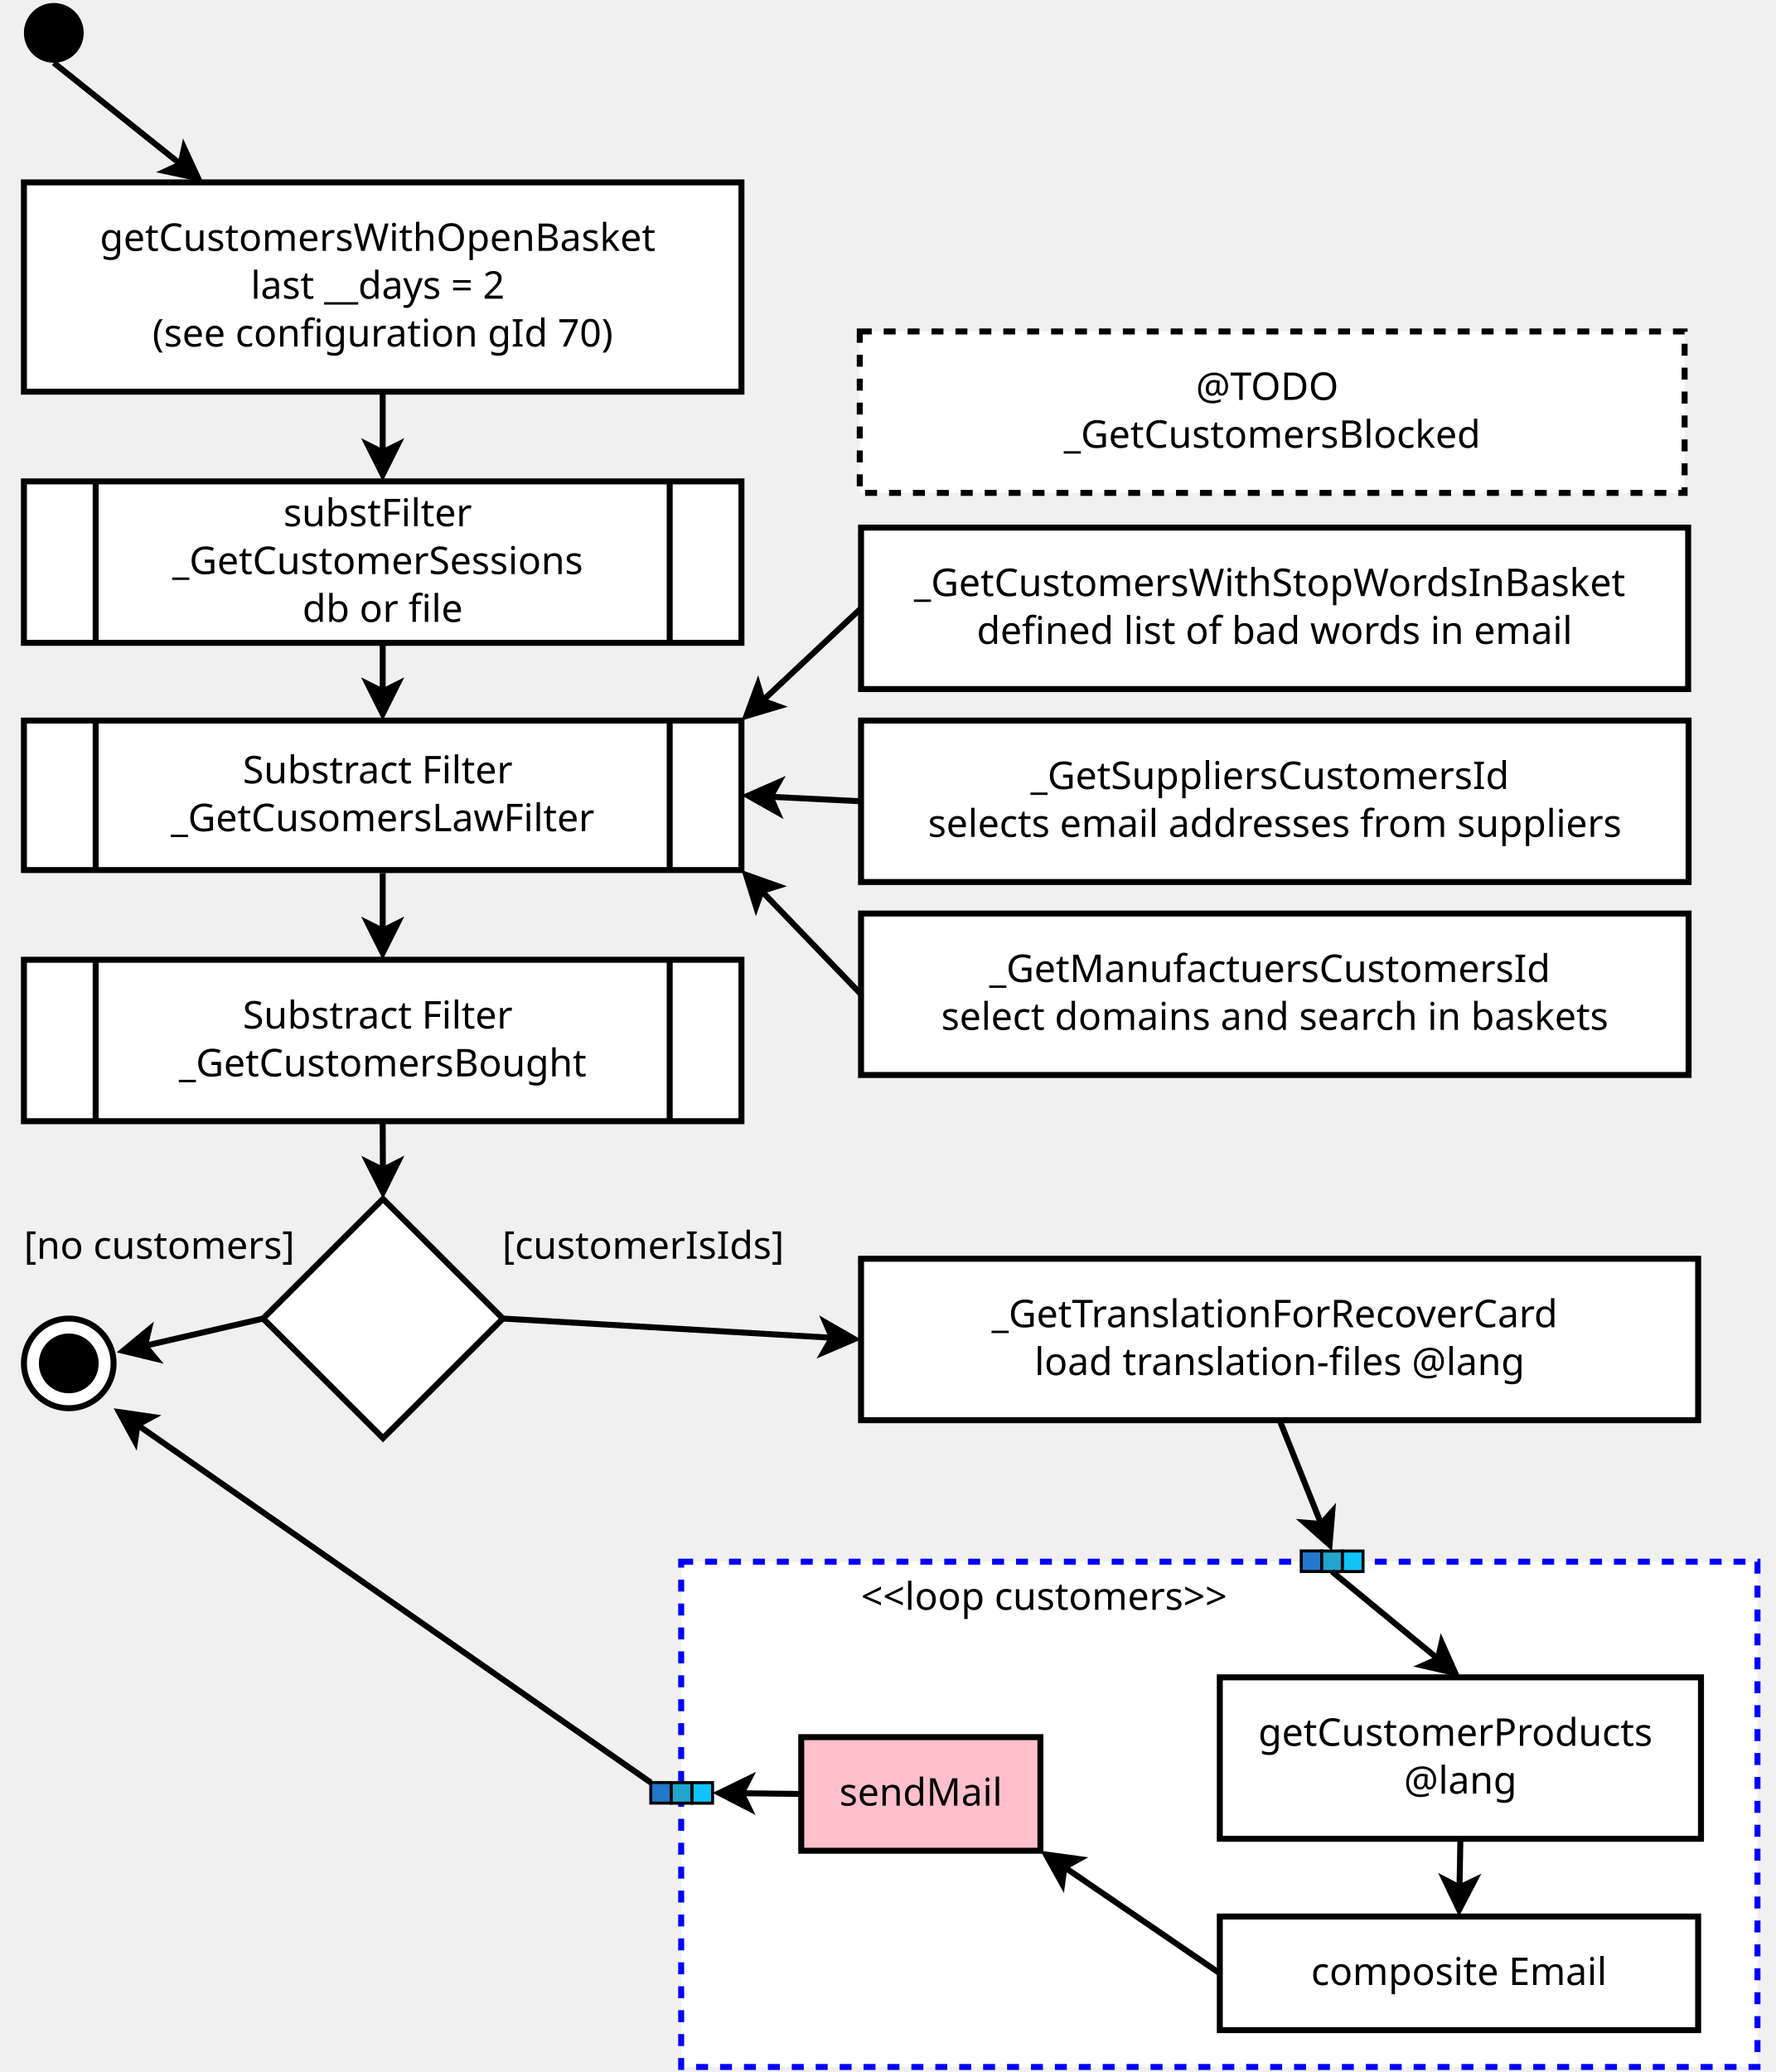
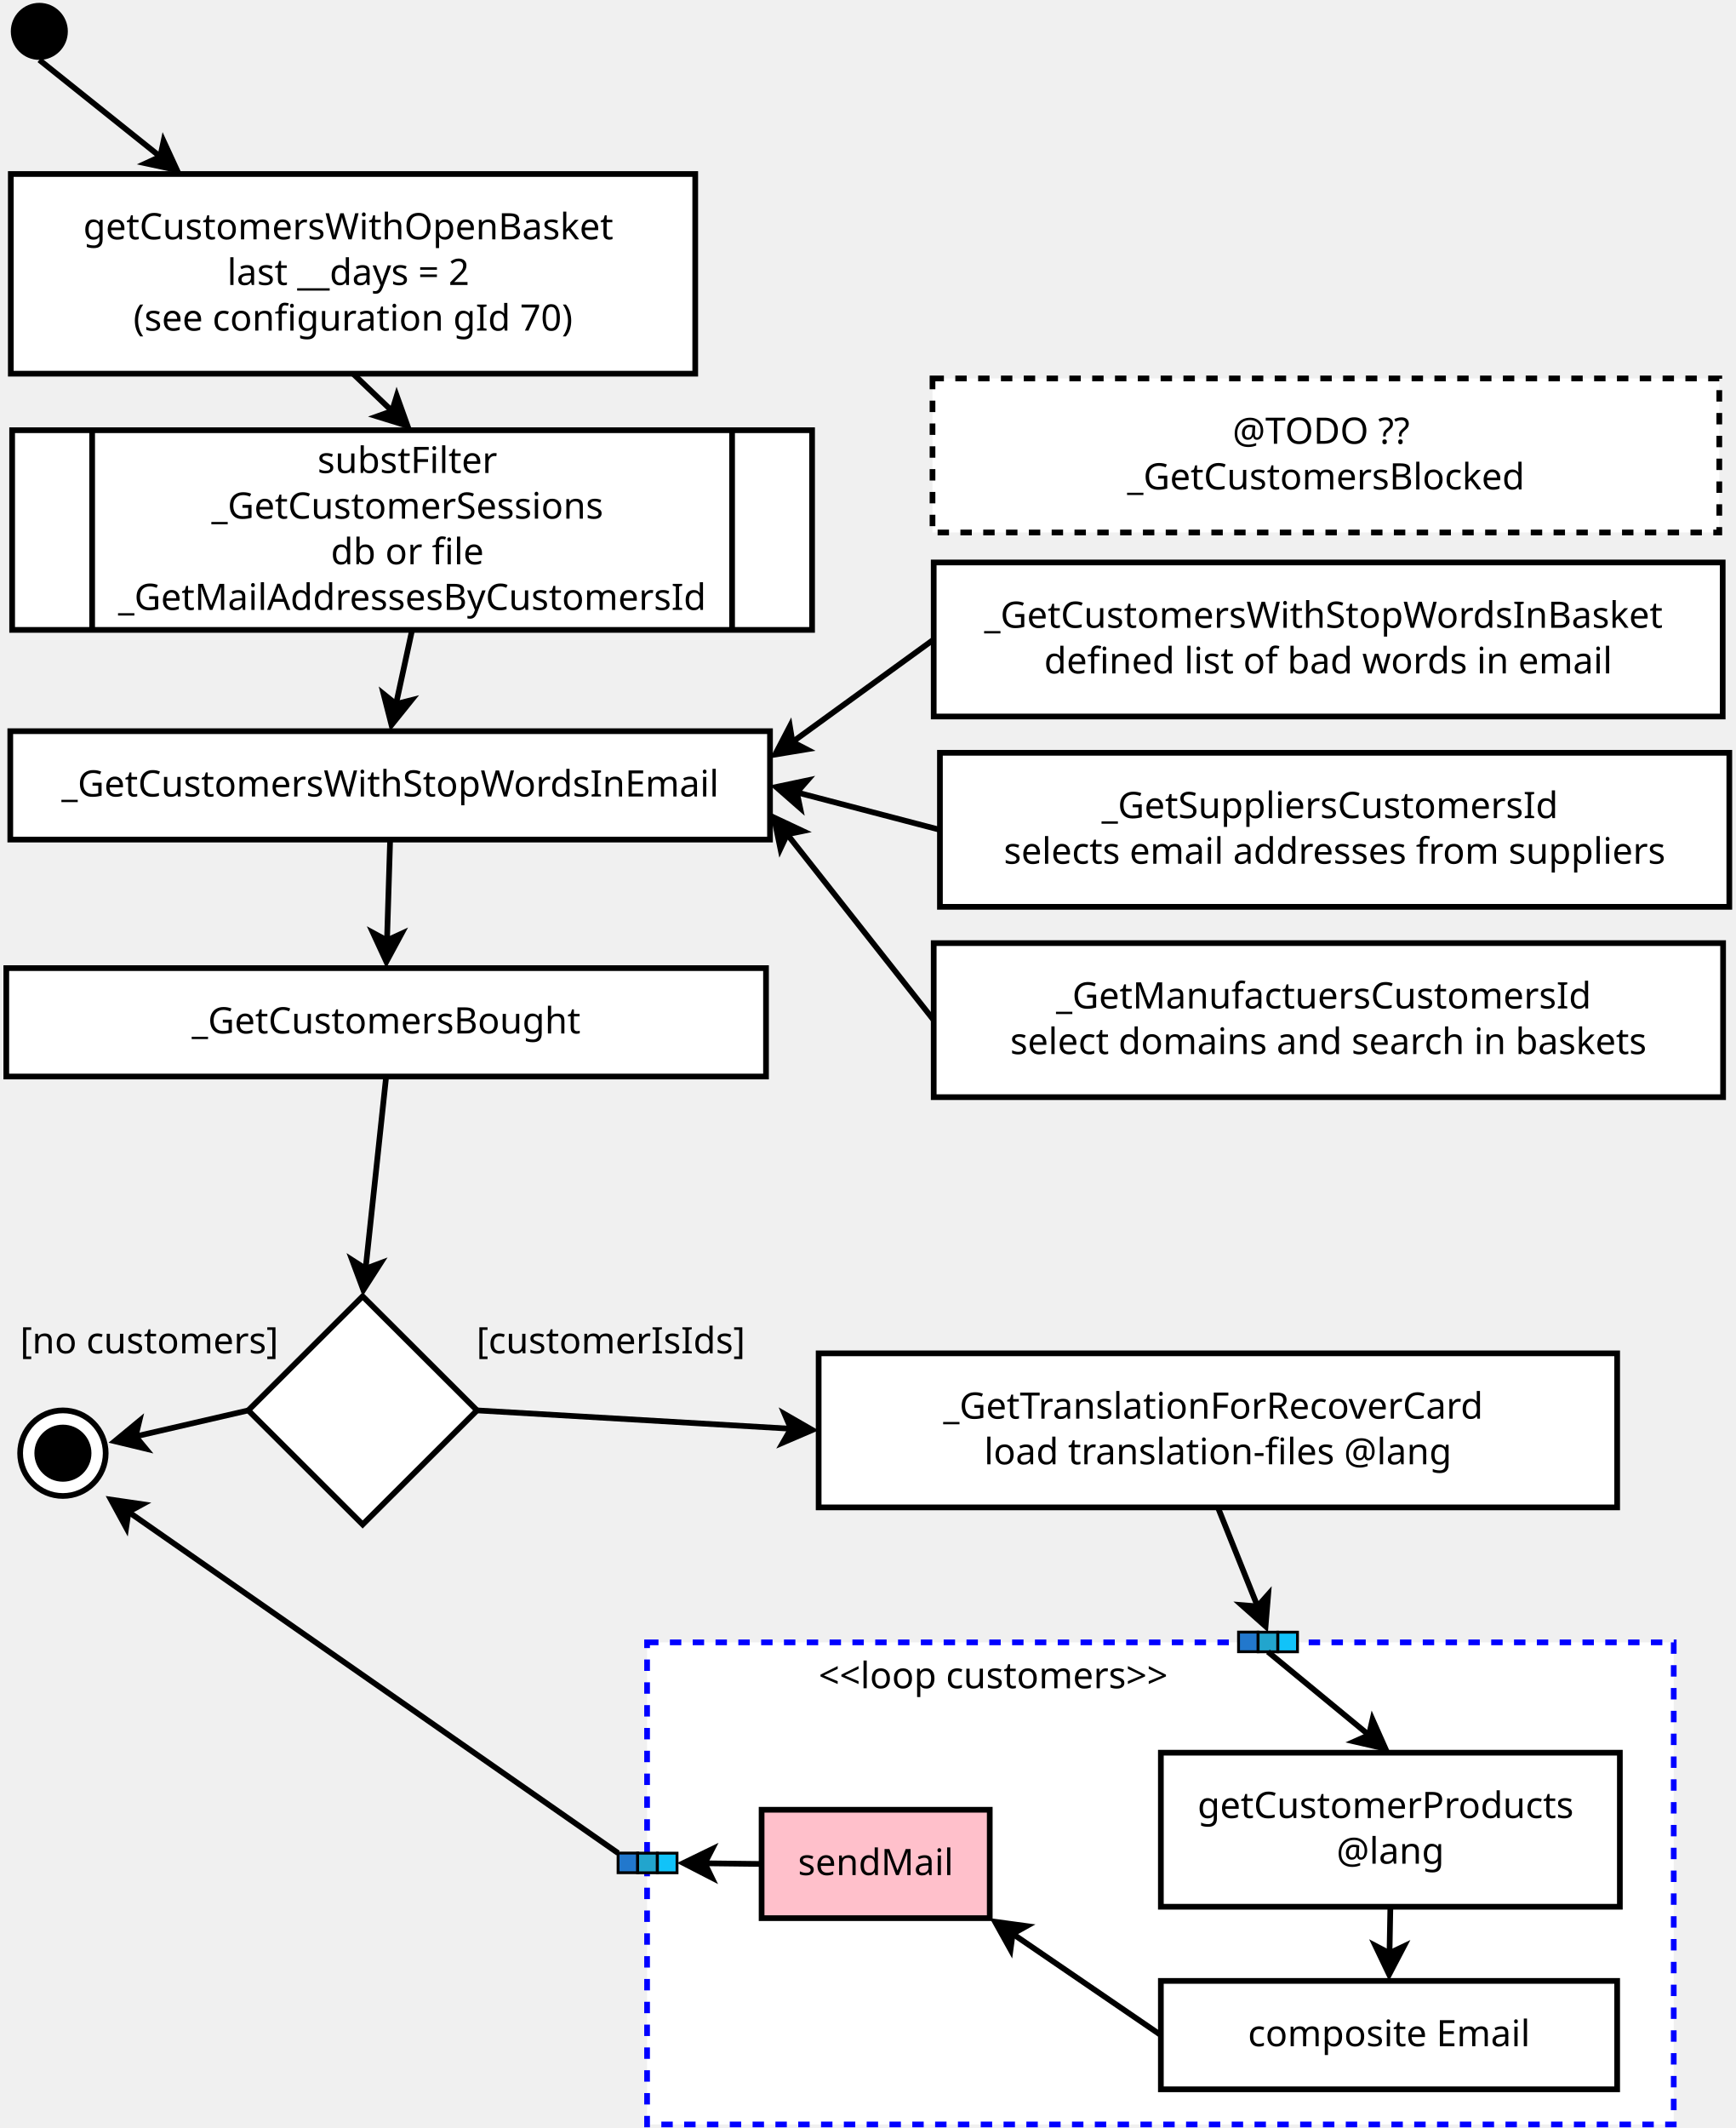
- <svg xmlns="http://www.w3.org/2000/svg" width="30cm" height="35cm" viewBox="98 119 582 693">
-   <g>
-     <rect style="fill: #ffffff" x="319.84" y="641.32" width="360" height="169" />
-     <rect style="fill: none; fill-opacity:0; stroke-width: 2; stroke-dasharray: 4; stroke: #0000ff" x="319.84" y="641.32" width="360" height="169" />
-     <text font-size="12.8" style="fill: #000000;text-anchor:middle;font-family:sans-serif;font-style:normal;font-weight:normal" x="499.84" y="729.72">
-       <tspan x="499.84" y="729.72" />
+ <svg xmlns="http://www.w3.org/2000/svg" width="31cm" height="38cm" viewBox="97 119 607 746">
+   <g>
+     <rect style="fill: #ffffff" x="323.112" y="694.755" width="360" height="169" />
+     <rect style="fill: none; fill-opacity:0; stroke-width: 2; stroke-dasharray: 4; stroke: #0000ff" x="323.112" y="694.755" width="360" height="169" />
+     <text font-size="12.8" style="fill: #000000;text-anchor:middle;font-family:sans-serif;font-style:normal;font-weight:normal" x="503.112" y="783.155">
+       <tspan x="503.112" y="783.155" />
    </text>
  </g>
  <g>
    <line style="fill: none; fill-opacity:0; stroke-width: 2; stroke: #000000" x1="110" y1="140" x2="152.397" y2="173.918" />
    <polygon style="fill: #000000" points="158.254,178.603 147.322,176.261 152.397,173.918 153.569,168.452 " />
    <polygon style="fill: none; fill-opacity:0; stroke-width: 2; stroke: #000000" points="158.254,178.603 147.322,176.261 152.397,173.918 153.569,168.452 " />
  </g>
  <text font-size="12.8" style="fill: #000000;text-anchor:start;font-family:sans-serif;font-style:normal;font-weight:normal" x="374" y="241">
    <tspan x="374" y="241" />
  </text>
  <g>
    <rect style="fill: #ffffff" x="100" y="180" width="240" height="70" />
    <rect style="fill: none; fill-opacity:0; stroke-width: 2; stroke: #000000" x="100" y="180" width="240" height="70" />
    <text font-size="12.8" style="fill: #000000;text-anchor:middle;font-family:sans-serif;font-style:normal;font-weight:normal" x="220" y="202.9">
      <tspan x="220" y="202.9">getCustomersWithOpenBasket</tspan>
      <tspan x="220" y="218.9">last __days = 2</tspan>
      <tspan x="220" y="234.9">(see configuration gId 70)</tspan>
    </text>
  </g>
  <g>
-     <line style="fill: none; fill-opacity:0; stroke-width: 2; stroke: #000000" x1="220" y1="334" x2="220" y2="350.264" />
-     <polygon style="fill: #000000" points="220,357.764 215,347.764 220,350.264 225,347.764 " />
-     <polygon style="fill: none; fill-opacity:0; stroke-width: 2; stroke: #000000" points="220,357.764 215,347.764 220,350.264 225,347.764 " />
-   </g>
-   <g>
-     <line style="fill: none; fill-opacity:0; stroke-width: 2; stroke: #000000" x1="220" y1="250" x2="220" y2="270.264" />
-     <polygon style="fill: #000000" points="220,277.764 215,267.764 220,270.264 225,267.764 " />
-     <polygon style="fill: none; fill-opacity:0; stroke-width: 2; stroke: #000000" points="220,277.764 215,267.764 220,270.264 225,267.764 " />
-   </g>
-   <g>
-     <line style="fill: none; fill-opacity:0; stroke-width: 2; stroke: #000000" x1="220" y1="494" x2="220.067" y2="510.264" />
-     <polygon style="fill: #000000" points="220.097,517.764 215.056,507.785 220.067,510.264 225.056,507.744 " />
-     <polygon style="fill: none; fill-opacity:0; stroke-width: 2; stroke: #000000" points="220.097,517.764 215.056,507.785 220.067,510.264 225.056,507.744 " />
-   </g>
-   <g>
-     <rect style="fill: #ffffff" x="380" y="540" width="280" height="54" />
-     <rect style="fill: none; fill-opacity:0; stroke-width: 2; stroke: #000000" x="380" y="540" width="280" height="54" />
-     <text font-size="12.8" style="fill: #000000;text-anchor:middle;font-family:sans-serif;font-style:normal;font-weight:normal" x="520" y="562.9">
-       <tspan x="520" y="562.9">_GetTranslationForRecoverCard</tspan>
-       <tspan x="520" y="578.9">load translation-files @lang</tspan>
-     </text>
-   </g>
-   <g>
-     <polygon style="fill: #ffffff" points="220.107,520 260.213,560 220.107,600 180,560 " />
-     <polygon style="fill: none; fill-opacity:0; stroke-width: 2; stroke: #000000" points="220.107,520 260.213,560 220.107,600 180,560 " />
-     <text font-size="12.8" style="fill: #000000;text-anchor:middle;font-family:sans-serif;font-style:normal;font-weight:normal" x="220.107" y="563.9">
-       <tspan x="220.107" y="563.9" />
-     </text>
-   </g>
-   <g>
-     <line style="fill: none; fill-opacity:0; stroke-width: 2; stroke: #000000" x1="260.213" y1="560" x2="370.281" y2="566.432" />
-     <polygon style="fill: #000000" points="377.768,566.87 367.493,571.278 370.281,566.432 368.076,561.295 " />
-     <polygon style="fill: none; fill-opacity:0; stroke-width: 2; stroke: #000000" points="377.768,566.87 367.493,571.278 370.281,566.432 368.076,561.295 " />
-   </g>
-   <text font-size="12.8" style="fill: #000000;text-anchor:start;font-family:sans-serif;font-style:normal;font-weight:normal" x="260" y="540">
-     <tspan x="260" y="540">[customerIsIds]</tspan>
-   </text>
-   <g>
-     <line style="fill: none; fill-opacity:0; stroke-width: 2; stroke: #000000" x1="180" y1="560" x2="140.491" y2="569.118" />
-     <polygon style="fill: #000000" points="133.183,570.804 141.802,563.683 140.491,569.118 144.051,573.427 " />
-     <polygon style="fill: none; fill-opacity:0; stroke-width: 2; stroke: #000000" points="133.183,570.804 141.802,563.683 140.491,569.118 144.051,573.427 " />
-   </g>
-   <text font-size="12.8" style="fill: #000000;text-anchor:start;font-family:sans-serif;font-style:normal;font-weight:normal" x="100" y="540">
-     <tspan x="100" y="540">[no customers]</tspan>
-   </text>
-   <g>
-     <line style="fill: none; fill-opacity:0; stroke-width: 2; stroke: #000000" x1="520" y1="594" x2="533.918" y2="628.712" />
-     <polygon style="fill: #000000" points="536.709,635.673 528.347,628.252 533.918,628.712 537.629,624.531 " />
-     <polygon style="fill: none; fill-opacity:0; stroke-width: 2; stroke: #000000" points="536.709,635.673 528.347,628.252 533.918,628.712 537.629,624.531 " />
-   </g>
-   <g>
-     <rect style="fill: #ffc0cb" x="360" y="700" width="80" height="38" />
-     <rect style="fill: none; fill-opacity:0; stroke-width: 2; stroke: #000000" x="360" y="700" width="80" height="38" />
-     <text font-size="12.8" style="fill: #000000;text-anchor:middle;font-family:sans-serif;font-style:normal;font-weight:normal" x="400" y="722.9">
-       <tspan x="400" y="722.9">sendMail</tspan>
-     </text>
-   </g>
-   <g>
-     <line style="fill: none; fill-opacity:0; stroke-width: 2; stroke: #000000" x1="360" y1="719" x2="340.079" y2="718.769" />
-     <polygon style="fill: #000000" points="332.58,718.682 342.637,713.799 340.079,718.769 342.521,723.798 " />
-     <polygon style="fill: none; fill-opacity:0; stroke-width: 2; stroke: #000000" points="332.58,718.682 342.637,713.799 340.079,718.769 342.521,723.798 " />
-   </g>
-   <g>
-     <ellipse style="fill: #ffffff" cx="115" cy="575" rx="15" ry="15" />
-     <ellipse style="fill: none; fill-opacity:0; stroke-width: 2; stroke: #000000" cx="115" cy="575" rx="15" ry="15" />
-     <ellipse style="fill: #000000" cx="115" cy="575" rx="10" ry="10" />
+     <line style="fill: none; fill-opacity:0; stroke-width: 2; stroke: #000000" x1="240.72" y1="339.819" x2="235.08" y2="365.81" />
+     <polygon style="fill: #000000" points="233.489,373.139 230.724,362.306 235.08,365.81 240.496,364.427 " />
+     <polygon style="fill: none; fill-opacity:0; stroke-width: 2; stroke: #000000" points="233.489,373.139 230.724,362.306 235.08,365.81 240.496,364.427 " />
+   </g>
+   <g>
+     <line style="fill: none; fill-opacity:0; stroke-width: 2; stroke: #000000" x1="220" y1="250" x2="233.684" y2="263.089" />
+     <polygon style="fill: #000000" points="239.104,268.273 228.421,264.974 233.684,263.089 235.334,257.748 " />
+     <polygon style="fill: none; fill-opacity:0; stroke-width: 2; stroke: #000000" points="239.104,268.273 228.421,264.974 233.684,263.089 235.334,257.748 " />
+   </g>
+   <g>
+     <line style="fill: none; fill-opacity:0; stroke-width: 2; stroke: #000000" x1="231.616" y1="496.389" x2="224.413" y2="563.754" />
+     <polygon style="fill: #000000" points="223.616,571.211 219.707,560.737 224.413,563.754 229.651,561.8 " />
+     <polygon style="fill: none; fill-opacity:0; stroke-width: 2; stroke: #000000" points="223.616,571.211 219.707,560.737 224.413,563.754 229.651,561.8 " />
+   </g>
+   <g>
+     <rect style="fill: #ffffff" x="383.272" y="593.435" width="280" height="54" />
+     <rect style="fill: none; fill-opacity:0; stroke-width: 2; stroke: #000000" x="383.272" y="593.435" width="280" height="54" />
+     <text font-size="12.8" style="fill: #000000;text-anchor:middle;font-family:sans-serif;font-style:normal;font-weight:normal" x="523.272" y="616.335">
+       <tspan x="523.272" y="616.335">_GetTranslationForRecoverCard</tspan>
+       <tspan x="523.272" y="632.335">load translation-files @lang</tspan>
+     </text>
+   </g>
+   <g>
+     <polygon style="fill: #ffffff" points="223.378,573.435 263.485,613.435 223.378,653.435 183.272,613.435 " />
+     <polygon style="fill: none; fill-opacity:0; stroke-width: 2; stroke: #000000" points="223.378,573.435 263.485,613.435 223.378,653.435 183.272,613.435 " />
+     <text font-size="12.8" style="fill: #000000;text-anchor:middle;font-family:sans-serif;font-style:normal;font-weight:normal" x="223.378" y="617.335">
+       <tspan x="223.378" y="617.335" />
+     </text>
+   </g>
+   <g>
+     <line style="fill: none; fill-opacity:0; stroke-width: 2; stroke: #000000" x1="263.485" y1="613.435" x2="373.552" y2="619.867" />
+     <polygon style="fill: #000000" points="381.039,620.304 370.765,624.713 373.552,619.867 371.348,614.73 " />
+     <polygon style="fill: none; fill-opacity:0; stroke-width: 2; stroke: #000000" points="381.039,620.304 370.765,624.713 373.552,619.867 371.348,614.73 " />
+   </g>
+   <text font-size="12.8" style="fill: #000000;text-anchor:start;font-family:sans-serif;font-style:normal;font-weight:normal" x="263.272" y="593.435">
+     <tspan x="263.272" y="593.435">[customerIsIds]</tspan>
+   </text>
+   <g>
+     <line style="fill: none; fill-opacity:0; stroke-width: 2; stroke: #000000" x1="183.272" y1="613.435" x2="143.762" y2="622.552" />
+     <polygon style="fill: #000000" points="136.454,624.239 145.074,617.118 143.762,622.552 147.323,626.862 " />
+     <polygon style="fill: none; fill-opacity:0; stroke-width: 2; stroke: #000000" points="136.454,624.239 145.074,617.118 143.762,622.552 147.323,626.862 " />
+   </g>
+   <text font-size="12.8" style="fill: #000000;text-anchor:start;font-family:sans-serif;font-style:normal;font-weight:normal" x="103.272" y="593.435">
+     <tspan x="103.272" y="593.435">[no customers]</tspan>
+   </text>
+   <g>
+     <line style="fill: none; fill-opacity:0; stroke-width: 2; stroke: #000000" x1="523.272" y1="647.435" x2="537.189" y2="682.146" />
+     <polygon style="fill: #000000" points="539.98,689.107 531.618,681.686 537.189,682.146 540.899,677.965 " />
+     <polygon style="fill: none; fill-opacity:0; stroke-width: 2; stroke: #000000" points="539.98,689.107 531.618,681.686 537.189,682.146 540.899,677.965 " />
+   </g>
+   <g>
+     <rect style="fill: #ffc0cb" x="363.272" y="753.435" width="80" height="38" />
+     <rect style="fill: none; fill-opacity:0; stroke-width: 2; stroke: #000000" x="363.272" y="753.435" width="80" height="38" />
+     <text font-size="12.8" style="fill: #000000;text-anchor:middle;font-family:sans-serif;font-style:normal;font-weight:normal" x="403.272" y="776.335">
+       <tspan x="403.272" y="776.335">sendMail</tspan>
+     </text>
+   </g>
+   <g>
+     <line style="fill: none; fill-opacity:0; stroke-width: 2; stroke: #000000" x1="363.272" y1="772.435" x2="343.35" y2="772.204" />
+     <polygon style="fill: #000000" points="335.851,772.118 345.908,767.234 343.35,772.204 345.792,777.233 " />
+     <polygon style="fill: none; fill-opacity:0; stroke-width: 2; stroke: #000000" points="335.851,772.118 345.908,767.234 343.35,772.204 345.792,777.233 " />
+   </g>
+   <g>
+     <ellipse style="fill: #ffffff" cx="118.272" cy="628.435" rx="15" ry="15" />
+     <ellipse style="fill: none; fill-opacity:0; stroke-width: 2; stroke: #000000" cx="118.272" cy="628.435" rx="15" ry="15" />
+     <ellipse style="fill: #000000" cx="118.272" cy="628.435" rx="10" ry="10" />
  </g>
  <ellipse style="fill: #000000" cx="110" cy="130" rx="10" ry="10" />
  <g>
-     <rect style="fill: #ffffff" x="380" y="424.54" width="276.8" height="54" />
-     <rect style="fill: none; fill-opacity:0; stroke-width: 2; stroke: #000000" x="380" y="424.54" width="276.8" height="54" />
-     <text font-size="12.8" style="fill: #000000;text-anchor:middle;font-family:sans-serif;font-style:normal;font-weight:normal" x="518.4" y="447.44">
-       <tspan x="518.4" y="447.44">_GetManufactuersCustomersId</tspan>
-       <tspan x="518.4" y="463.44">select domains and search in baskets</tspan>
-     </text>
-   </g>
-   <g>
-     <rect style="fill: #ffffff" x="100" y="280" width="240" height="54" />
-     <rect style="fill: none; fill-opacity:0; stroke-width: 2; stroke: #000000" x="100" y="280" width="240" height="54" />
-     <line style="fill: none; fill-opacity:0; stroke-width: 2; stroke: #000000" x1="124" y1="280" x2="124" y2="334" />
-     <line style="fill: none; fill-opacity:0; stroke-width: 2; stroke: #000000" x1="316" y1="280" x2="316" y2="334" />
-     <text font-size="12.8" style="fill: #000000;text-anchor:middle;font-family:sans-serif;font-style:normal;font-weight:normal" x="220" y="295">
-       <tspan x="220" y="295">substFilter</tspan>
-       <tspan x="220" y="311">_GetCustomerSessions</tspan>
-       <tspan x="220" y="327">db or file</tspan>
-     </text>
-   </g>
-   <g>
-     <rect style="fill: #ffffff" x="100" y="360" width="240" height="50" />
-     <rect style="fill: none; fill-opacity:0; stroke-width: 2; stroke: #000000" x="100" y="360" width="240" height="50" />
-     <line style="fill: none; fill-opacity:0; stroke-width: 2; stroke: #000000" x1="124" y1="360" x2="124" y2="410" />
-     <line style="fill: none; fill-opacity:0; stroke-width: 2; stroke: #000000" x1="316" y1="360" x2="316" y2="410" />
-     <text font-size="12.8" style="fill: #000000;text-anchor:middle;font-family:sans-serif;font-style:normal;font-weight:normal" x="220" y="381">
-       <tspan x="220" y="381">Substract Filter</tspan>
-       <tspan x="220" y="397">_GetCusomersLawFilter</tspan>
-     </text>
-   </g>
-   <g>
-     <line style="fill: none; fill-opacity:0; stroke-width: 2; stroke: #000000" x1="380" y1="451.54" x2="346.753" y2="417.013" />
-     <polygon style="fill: #000000" points="341.551,411.611 352.089,415.346 346.753,417.013 344.886,422.282 " />
-     <polygon style="fill: none; fill-opacity:0; stroke-width: 2; stroke: #000000" points="341.551,411.611 352.089,415.346 346.753,417.013 344.886,422.282 " />
-   </g>
-   <g>
-     <rect style="fill: #ffffff" x="100" y="440" width="240" height="54" />
-     <rect style="fill: none; fill-opacity:0; stroke-width: 2; stroke: #000000" x="100" y="440" width="240" height="54" />
-     <line style="fill: none; fill-opacity:0; stroke-width: 2; stroke: #000000" x1="124" y1="440" x2="124" y2="494" />
-     <line style="fill: none; fill-opacity:0; stroke-width: 2; stroke: #000000" x1="316" y1="440" x2="316" y2="494" />
-     <text font-size="12.8" style="fill: #000000;text-anchor:middle;font-family:sans-serif;font-style:normal;font-weight:normal" x="220" y="463">
-       <tspan x="220" y="463">Substract Filter</tspan>
-       <tspan x="220" y="479">_GetCustomersBought</tspan>
-     </text>
-   </g>
-   <g>
-     <line style="fill: none; fill-opacity:0; stroke-width: 2; stroke: #000000" x1="220" y1="411.003" x2="220" y2="430.264" />
-     <polygon style="fill: #000000" points="220,437.764 215,427.764 220,430.264 225,427.764 " />
-     <polygon style="fill: none; fill-opacity:0; stroke-width: 2; stroke: #000000" points="220,437.764 215,427.764 220,430.264 225,427.764 " />
-   </g>
-   <g>
-     <line style="fill: none; fill-opacity:0; stroke-width: 2; stroke: #000000" x1="580.475" y1="734" x2="580.178" y2="750.266" />
-     <polygon style="fill: #000000" points="580.041,757.764 575.224,747.675 580.178,750.266 585.223,747.857 " />
-     <polygon style="fill: none; fill-opacity:0; stroke-width: 2; stroke: #000000" points="580.041,757.764 575.224,747.675 580.178,750.266 585.223,747.857 " />
-   </g>
-   <g>
-     <rect style="fill: #ffffff" x="500" y="760" width="160" height="38" />
-     <rect style="fill: none; fill-opacity:0; stroke-width: 2; stroke: #000000" x="500" y="760" width="160" height="38" />
-     <text font-size="12.8" style="fill: #000000;text-anchor:middle;font-family:sans-serif;font-style:normal;font-weight:normal" x="580" y="782.9">
-       <tspan x="580" y="782.9">composite Email</tspan>
-     </text>
-   </g>
-   <g>
-     <line style="fill: none; fill-opacity:0; stroke-width: 2; stroke: #000000" x1="309.671" y1="715.187" x2="137.988" y2="595.566" />
-     <polygon style="fill: #000000" points="131.835,591.278 142.898,592.893 137.988,595.566 137.181,601.097 " />
-     <polygon style="fill: none; fill-opacity:0; stroke-width: 2; stroke: #000000" points="131.835,591.278 142.898,592.893 137.988,595.566 137.181,601.097 " />
-   </g>
-   <g>
-     <rect style="fill: #ffffff" x="380" y="295.46" width="276.659" height="54" />
-     <rect style="fill: none; fill-opacity:0; stroke-width: 2; stroke: #000000" x="380" y="295.46" width="276.659" height="54" />
-     <text font-size="12.8" style="fill: #000000;text-anchor:middle;font-family:sans-serif;font-style:normal;font-weight:normal" x="518.329" y="318.36">
-       <tspan x="518.329" y="318.36">_GetCustomersWithStopWordsInBasket</tspan>
-       <tspan x="518.329" y="334.36">defined list of bad words in email</tspan>
-     </text>
-   </g>
-   <g>
-     <line style="fill: none; fill-opacity:0; stroke-width: 2; stroke: #000000" x1="380" y1="322.46" x2="347.099" y2="353.337" />
-     <polygon style="fill: #000000" points="341.63,358.47 345.501,347.981 347.099,353.337 352.344,355.272 " />
-     <polygon style="fill: none; fill-opacity:0; stroke-width: 2; stroke: #000000" points="341.63,358.47 345.501,347.981 347.099,353.337 352.344,355.272 " />
-   </g>
-   <g>
-     <rect style="fill: #ffffff" x="380" y="360" width="276.8" height="54" />
-     <rect style="fill: none; fill-opacity:0; stroke-width: 2; stroke: #000000" x="380" y="360" width="276.8" height="54" />
-     <text font-size="12.8" style="fill: #000000;text-anchor:middle;font-family:sans-serif;font-style:normal;font-weight:normal" x="518.4" y="382.9">
-       <tspan x="518.4" y="382.9">_GetSuppliersCustomersId</tspan>
-       <tspan x="518.4" y="398.9">selects email addresses from suppliers</tspan>
-     </text>
-   </g>
-   <g>
-     <line style="fill: none; fill-opacity:0; stroke-width: 2; stroke: #000000" x1="380" y1="387" x2="349.724" y2="385.486" />
-     <polygon style="fill: #000000" points="342.233,385.112 352.47,380.617 349.724,385.486 351.971,390.605 " />
-     <polygon style="fill: none; fill-opacity:0; stroke-width: 2; stroke: #000000" points="342.233,385.112 352.47,380.617 349.724,385.486 351.971,390.605 " />
-   </g>
-   <g>
-     <rect style="fill: #ffffff" x="500" y="680" width="160.95" height="54" />
-     <rect style="fill: none; fill-opacity:0; stroke-width: 2; stroke: #000000" x="500" y="680" width="160.95" height="54" />
-     <text font-size="12.8" style="fill: #000000;text-anchor:middle;font-family:sans-serif;font-style:normal;font-weight:normal" x="580.475" y="702.9">
-       <tspan x="580.475" y="702.9">getCustomerProducts</tspan>
-       <tspan x="580.475" y="718.9">@lang</tspan>
-     </text>
-   </g>
-   <g>
-     <g>
-       <rect style="fill: #2278cd" x="527.236" y="637.718" width="6.878" height="6.878" />
-       <rect style="fill: none; fill-opacity:0; stroke-width: 1; stroke: #000000" x="527.236" y="637.718" width="6.878" height="6.878" />
-     </g>
-     <g>
-       <rect style="fill: #22a5cd" x="534.103" y="637.749" width="6.878" height="6.878" />
-       <rect style="fill: none; fill-opacity:0; stroke-width: 1; stroke: #000000" x="534.103" y="637.749" width="6.878" height="6.878" />
-     </g>
-     <g>
-       <rect style="fill: #11c3f9" x="541.031" y="637.749" width="6.878" height="6.878" />
-       <rect style="fill: none; fill-opacity:0; stroke-width: 1; stroke: #000000" x="541.031" y="637.749" width="6.878" height="6.878" />
-     </g>
-   </g>
-   <text font-size="12.8" style="fill: #000000;text-anchor:start;font-family:sans-serif;font-style:normal;font-weight:normal" x="380" y="657.406">
-     <tspan x="380" y="657.406">&lt;&lt;loop customers&gt;&gt;</tspan>
-   </text>
-   <g>
-     <g>
-       <rect style="fill: #2278cd" x="309.671" y="715.187" width="6.878" height="6.878" />
-       <rect style="fill: none; fill-opacity:0; stroke-width: 1; stroke: #000000" x="309.671" y="715.187" width="6.878" height="6.878" />
-     </g>
-     <g>
-       <rect style="fill: #22a5cd" x="316.537" y="715.218" width="6.878" height="6.878" />
-       <rect style="fill: none; fill-opacity:0; stroke-width: 1; stroke: #000000" x="316.537" y="715.218" width="6.878" height="6.878" />
-     </g>
-     <g>
-       <rect style="fill: #11c3f9" x="323.466" y="715.218" width="6.878" height="6.878" />
-       <rect style="fill: none; fill-opacity:0; stroke-width: 1; stroke: #000000" x="323.466" y="715.218" width="6.878" height="6.878" />
-     </g>
-   </g>
-   <g>
-     <line style="fill: none; fill-opacity:0; stroke-width: 2; stroke: #000000" x1="537.541" y1="644.626" x2="572.961" y2="673.809" />
-     <polygon style="fill: #000000" points="578.749,678.578 567.852,676.078 572.961,673.809 574.211,668.36 " />
-     <polygon style="fill: none; fill-opacity:0; stroke-width: 2; stroke: #000000" points="578.749,678.578 567.852,676.078 572.961,673.809 574.211,668.36 " />
-   </g>
-   <g>
-     <line style="fill: none; fill-opacity:0; stroke-width: 2; stroke: #000000" x1="500" y1="779" x2="448.039" y2="743.493" />
-     <polygon style="fill: #000000" points="441.846,739.262 452.924,740.775 448.039,743.493 447.282,749.032 " />
-     <polygon style="fill: none; fill-opacity:0; stroke-width: 2; stroke: #000000" points="441.846,739.262 452.924,740.775 448.039,743.493 447.282,749.032 " />
-   </g>
-   <g>
-     <rect style="fill: #ffffff" x="379.576" y="229.857" width="275.894" height="54" />
-     <rect style="fill: none; fill-opacity:0; stroke-width: 2; stroke-dasharray: 4; stroke: #000000" x="379.576" y="229.857" width="275.894" height="54" />
-     <text font-size="12.8" style="fill: #000000;text-anchor:middle;font-family:sans-serif;font-style:normal;font-weight:normal" x="517.523" y="252.757">
-       <tspan x="517.523" y="252.757">@TODO</tspan>
-       <tspan x="517.523" y="268.757">_GetCustomersBlocked</tspan>
+     <rect style="fill: #ffffff" x="423.62" y="449.622" width="276.8" height="54" />
+     <rect style="fill: none; fill-opacity:0; stroke-width: 2; stroke: #000000" x="423.62" y="449.622" width="276.8" height="54" />
+     <text font-size="12.8" style="fill: #000000;text-anchor:middle;font-family:sans-serif;font-style:normal;font-weight:normal" x="562.02" y="472.522">
+       <tspan x="562.02" y="472.522">_GetManufactuersCustomersId</tspan>
+       <tspan x="562.02" y="488.522">select domains and search in baskets</tspan>
+     </text>
+   </g>
+   <g>
+     <rect style="fill: #ffffff" x="100.47" y="269.819" width="280.5" height="70" />
+     <rect style="fill: none; fill-opacity:0; stroke-width: 2; stroke: #000000" x="100.47" y="269.819" width="280.5" height="70" />
+     <line style="fill: none; fill-opacity:0; stroke-width: 2; stroke: #000000" x1="128.52" y1="269.819" x2="128.52" y2="339.819" />
+     <line style="fill: none; fill-opacity:0; stroke-width: 2; stroke: #000000" x1="352.92" y1="269.819" x2="352.92" y2="339.819" />
+     <text font-size="12.8" style="fill: #000000;text-anchor:middle;font-family:sans-serif;font-style:normal;font-weight:normal" x="240.72" y="284.819">
+       <tspan x="240.72" y="284.819">substFilter</tspan>
+       <tspan x="240.72" y="300.819">_GetCustomerSessions</tspan>
+       <tspan x="240.72" y="316.819">db or file</tspan>
+       <tspan x="240.72" y="332.819">_GetMailAddressesByCustomersId</tspan>
+     </text>
+   </g>
+   <g>
+     <line style="fill: none; fill-opacity:0; stroke-width: 2; stroke: #000000" x1="423.62" y1="476.622" x2="372.244" y2="411.47" />
+     <polygon style="fill: #000000" points="367.6,405.58 377.718,410.337 372.244,411.47 369.866,416.529 " />
+     <polygon style="fill: none; fill-opacity:0; stroke-width: 2; stroke: #000000" points="367.6,405.58 377.718,410.337 372.244,411.47 369.866,416.529 " />
+   </g>
+   <g>
+     <line style="fill: none; fill-opacity:0; stroke-width: 2; stroke: #000000" x1="233.015" y1="413.324" x2="231.918" y2="448.657" />
+     <polygon style="fill: #000000" points="231.686,456.154 226.998,446.003 231.918,448.657 236.994,446.313 " />
+     <polygon style="fill: none; fill-opacity:0; stroke-width: 2; stroke: #000000" points="231.686,456.154 226.998,446.003 231.918,448.657 236.994,446.313 " />
+   </g>
+   <g>
+     <line style="fill: none; fill-opacity:0; stroke-width: 2; stroke: #000000" x1="583.747" y1="787.435" x2="583.449" y2="803.7" />
+     <polygon style="fill: #000000" points="583.312,811.199 578.496,801.11 583.449,803.7 588.494,801.292 " />
+     <polygon style="fill: none; fill-opacity:0; stroke-width: 2; stroke: #000000" points="583.312,811.199 578.496,801.11 583.449,803.7 588.494,801.292 " />
+   </g>
+   <g>
+     <rect style="fill: #ffffff" x="503.272" y="813.435" width="160" height="38" />
+     <rect style="fill: none; fill-opacity:0; stroke-width: 2; stroke: #000000" x="503.272" y="813.435" width="160" height="38" />
+     <text font-size="12.8" style="fill: #000000;text-anchor:middle;font-family:sans-serif;font-style:normal;font-weight:normal" x="583.272" y="836.335">
+       <tspan x="583.272" y="836.335">composite Email</tspan>
+     </text>
+   </g>
+   <g>
+     <line style="fill: none; fill-opacity:0; stroke-width: 2; stroke: #000000" x1="312.942" y1="768.623" x2="141.26" y2="649.001" />
+     <polygon style="fill: #000000" points="135.106,644.713 146.169,646.328 141.26,649.001 140.453,654.532 " />
+     <polygon style="fill: none; fill-opacity:0; stroke-width: 2; stroke: #000000" points="135.106,644.713 146.169,646.328 141.26,649.001 140.453,654.532 " />
+   </g>
+   <g>
+     <rect style="fill: #ffffff" x="423.62" y="316.18" width="276.659" height="54" />
+     <rect style="fill: none; fill-opacity:0; stroke-width: 2; stroke: #000000" x="423.62" y="316.18" width="276.659" height="54" />
+     <text font-size="12.8" style="fill: #000000;text-anchor:middle;font-family:sans-serif;font-style:normal;font-weight:normal" x="561.95" y="339.08">
+       <tspan x="561.95" y="339.08">_GetCustomersWithStopWordsInBasket</tspan>
+       <tspan x="561.95" y="355.08">defined list of bad words in email</tspan>
+     </text>
+   </g>
+   <g>
+     <line style="fill: none; fill-opacity:0; stroke-width: 2; stroke: #000000" x1="423.62" y1="343.18" x2="374.096" y2="379.107" />
+     <polygon style="fill: #000000" points="368.025,383.511 373.183,373.592 374.096,379.107 379.056,381.687 " />
+     <polygon style="fill: none; fill-opacity:0; stroke-width: 2; stroke: #000000" points="368.025,383.511 373.183,373.592 374.096,379.107 379.056,381.687 " />
+   </g>
+   <g>
+     <rect style="fill: #ffffff" x="425.801" y="382.901" width="276.8" height="54" />
+     <rect style="fill: none; fill-opacity:0; stroke-width: 2; stroke: #000000" x="425.801" y="382.901" width="276.8" height="54" />
+     <text font-size="12.8" style="fill: #000000;text-anchor:middle;font-family:sans-serif;font-style:normal;font-weight:normal" x="564.201" y="405.801">
+       <tspan x="564.201" y="405.801">_GetSuppliersCustomersId</tspan>
+       <tspan x="564.201" y="421.801">selects email addresses from suppliers</tspan>
+     </text>
+   </g>
+   <g>
+     <line style="fill: none; fill-opacity:0; stroke-width: 2; stroke: #000000" x1="425.801" y1="409.901" x2="375.635" y2="396.787" />
+     <polygon style="fill: #000000" points="368.379,394.89 379.318,392.582 375.635,396.787 376.789,402.257 " />
+     <polygon style="fill: none; fill-opacity:0; stroke-width: 2; stroke: #000000" points="368.379,394.89 379.318,392.582 375.635,396.787 376.789,402.257 " />
+   </g>
+   <g>
+     <rect style="fill: #ffffff" x="503.272" y="733.435" width="160.95" height="54" />
+     <rect style="fill: none; fill-opacity:0; stroke-width: 2; stroke: #000000" x="503.272" y="733.435" width="160.95" height="54" />
+     <text font-size="12.8" style="fill: #000000;text-anchor:middle;font-family:sans-serif;font-style:normal;font-weight:normal" x="583.747" y="756.335">
+       <tspan x="583.747" y="756.335">getCustomerProducts</tspan>
+       <tspan x="583.747" y="772.335">@lang</tspan>
+     </text>
+   </g>
+   <g>
+     <g>
+       <rect style="fill: #2278cd" x="530.508" y="691.153" width="6.878" height="6.878" />
+       <rect style="fill: none; fill-opacity:0; stroke-width: 1; stroke: #000000" x="530.508" y="691.153" width="6.878" height="6.878" />
+     </g>
+     <g>
+       <rect style="fill: #22a5cd" x="537.374" y="691.183" width="6.878" height="6.878" />
+       <rect style="fill: none; fill-opacity:0; stroke-width: 1; stroke: #000000" x="537.374" y="691.183" width="6.878" height="6.878" />
+     </g>
+     <g>
+       <rect style="fill: #11c3f9" x="544.304" y="691.183" width="6.878" height="6.878" />
+       <rect style="fill: none; fill-opacity:0; stroke-width: 1; stroke: #000000" x="544.304" y="691.183" width="6.878" height="6.878" />
+     </g>
+   </g>
+   <text font-size="12.8" style="fill: #000000;text-anchor:start;font-family:sans-serif;font-style:normal;font-weight:normal" x="383.272" y="710.841">
+     <tspan x="383.272" y="710.841">&lt;&lt;loop customers&gt;&gt;</tspan>
+   </text>
+   <g>
+     <g>
+       <rect style="fill: #2278cd" x="312.942" y="768.623" width="6.878" height="6.878" />
+       <rect style="fill: none; fill-opacity:0; stroke-width: 1; stroke: #000000" x="312.942" y="768.623" width="6.878" height="6.878" />
+     </g>
+     <g>
+       <rect style="fill: #22a5cd" x="319.81" y="768.653" width="6.878" height="6.878" />
+       <rect style="fill: none; fill-opacity:0; stroke-width: 1; stroke: #000000" x="319.81" y="768.653" width="6.878" height="6.878" />
+     </g>
+     <g>
+       <rect style="fill: #11c3f9" x="326.738" y="768.653" width="6.878" height="6.878" />
+       <rect style="fill: none; fill-opacity:0; stroke-width: 1; stroke: #000000" x="326.738" y="768.653" width="6.878" height="6.878" />
+     </g>
+   </g>
+   <g>
+     <line style="fill: none; fill-opacity:0; stroke-width: 2; stroke: #000000" x1="540.812" y1="698.06" x2="576.232" y2="727.244" />
+     <polygon style="fill: #000000" points="582.021,732.013 571.124,729.513 576.232,727.244 577.482,721.795 " />
+     <polygon style="fill: none; fill-opacity:0; stroke-width: 2; stroke: #000000" points="582.021,732.013 571.124,729.513 576.232,727.244 577.482,721.795 " />
+   </g>
+   <g>
+     <line style="fill: none; fill-opacity:0; stroke-width: 2; stroke: #000000" x1="503.272" y1="832.435" x2="451.31" y2="796.928" />
+     <polygon style="fill: #000000" points="445.118,792.696 456.195,794.21 451.31,796.928 450.553,802.467 " />
+     <polygon style="fill: none; fill-opacity:0; stroke-width: 2; stroke: #000000" points="445.118,792.696 456.195,794.21 451.31,796.928 450.553,802.467 " />
+   </g>
+   <g>
+     <rect style="fill: #ffffff" x="423.196" y="251.668" width="275.894" height="54" />
+     <rect style="fill: none; fill-opacity:0; stroke-width: 2; stroke-dasharray: 4; stroke: #000000" x="423.196" y="251.668" width="275.894" height="54" />
+     <text font-size="12.8" style="fill: #000000;text-anchor:middle;font-family:sans-serif;font-style:normal;font-weight:normal" x="561.143" y="274.568">
+       <tspan x="561.143" y="274.568">@TODO ??</tspan>
+       <tspan x="561.143" y="290.568">_GetCustomersBlocked</tspan>
+     </text>
+   </g>
+   <g>
+     <rect style="fill: #ffffff" x="99.815" y="375.324" width="266.4" height="38" />
+     <rect style="fill: none; fill-opacity:0; stroke-width: 2; stroke: #000000" x="99.815" y="375.324" width="266.4" height="38" />
+     <text font-size="12.8" style="fill: #000000;text-anchor:middle;font-family:sans-serif;font-style:normal;font-weight:normal" x="233.015" y="398.224">
+       <tspan x="233.015" y="398.224">_GetCustomersWithStopWordsInEmail</tspan>
+     </text>
+   </g>
+   <g>
+     <rect style="fill: #ffffff" x="98.416" y="458.389" width="266.4" height="38" />
+     <rect style="fill: none; fill-opacity:0; stroke-width: 2; stroke: #000000" x="98.416" y="458.389" width="266.4" height="38" />
+     <text font-size="12.8" style="fill: #000000;text-anchor:middle;font-family:sans-serif;font-style:normal;font-weight:normal" x="231.616" y="481.289">
+       <tspan x="231.616" y="481.289">_GetCustomersBought</tspan>
    </text>
  </g>
</svg>
